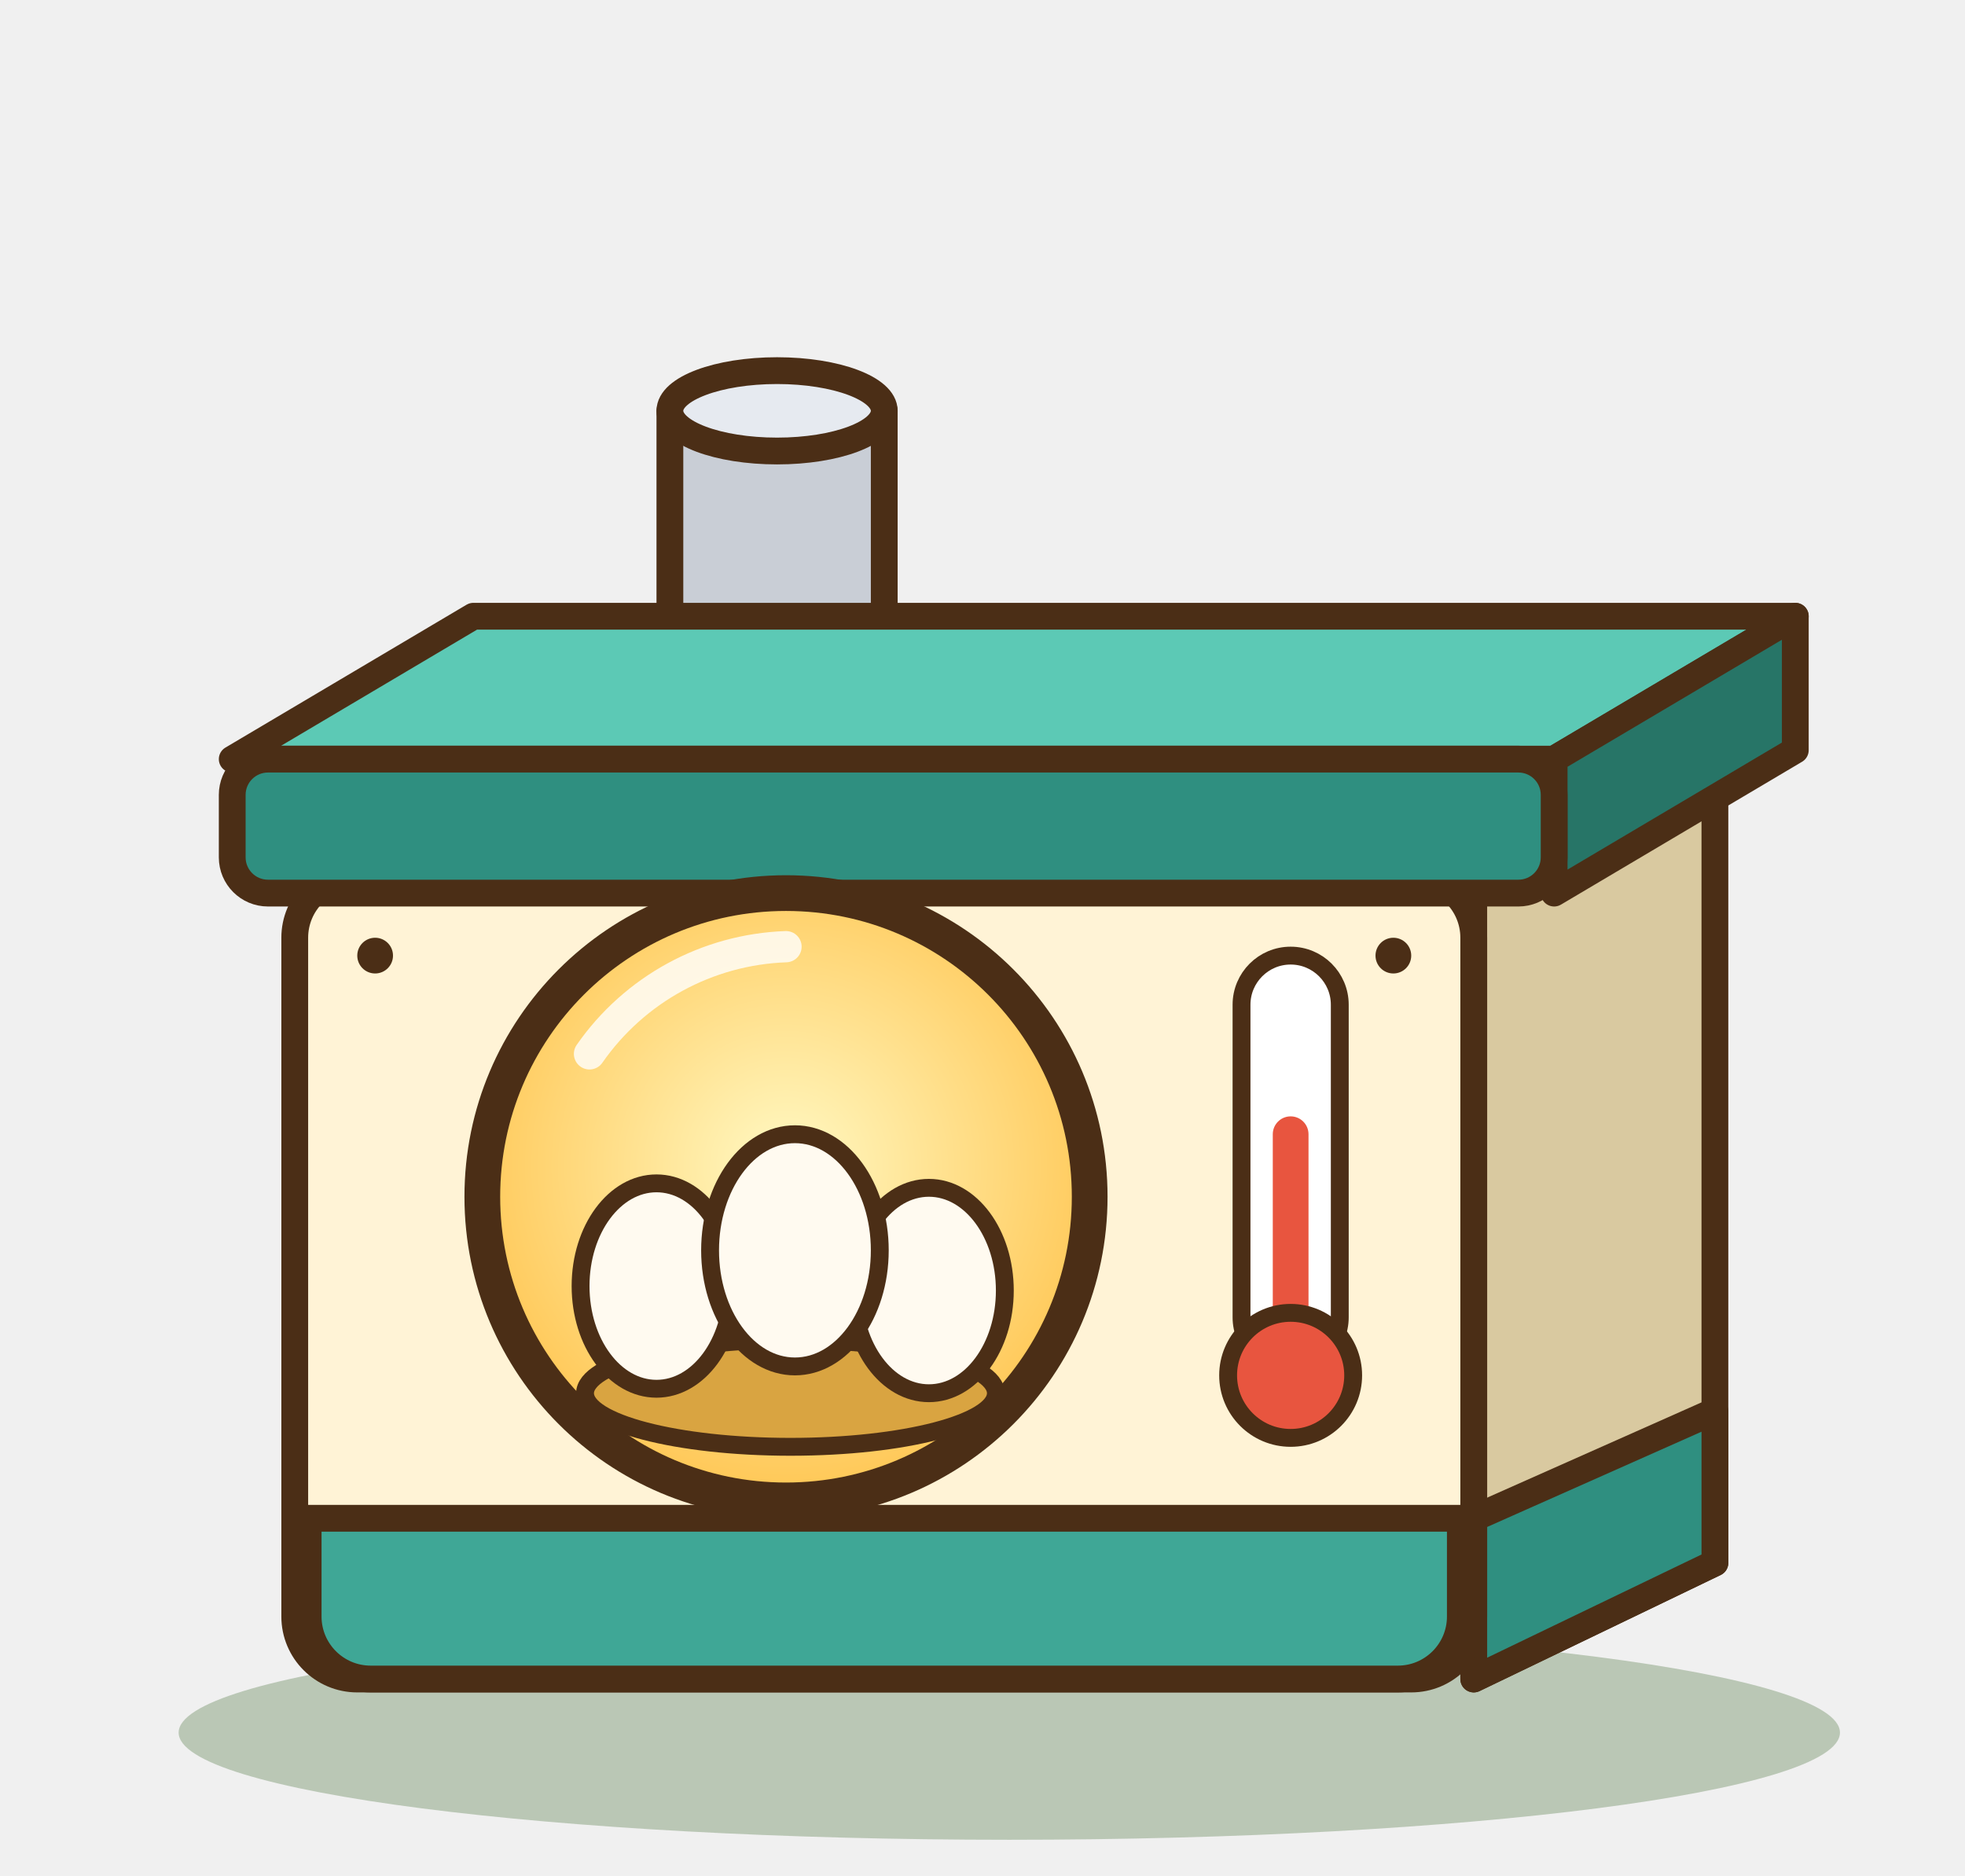
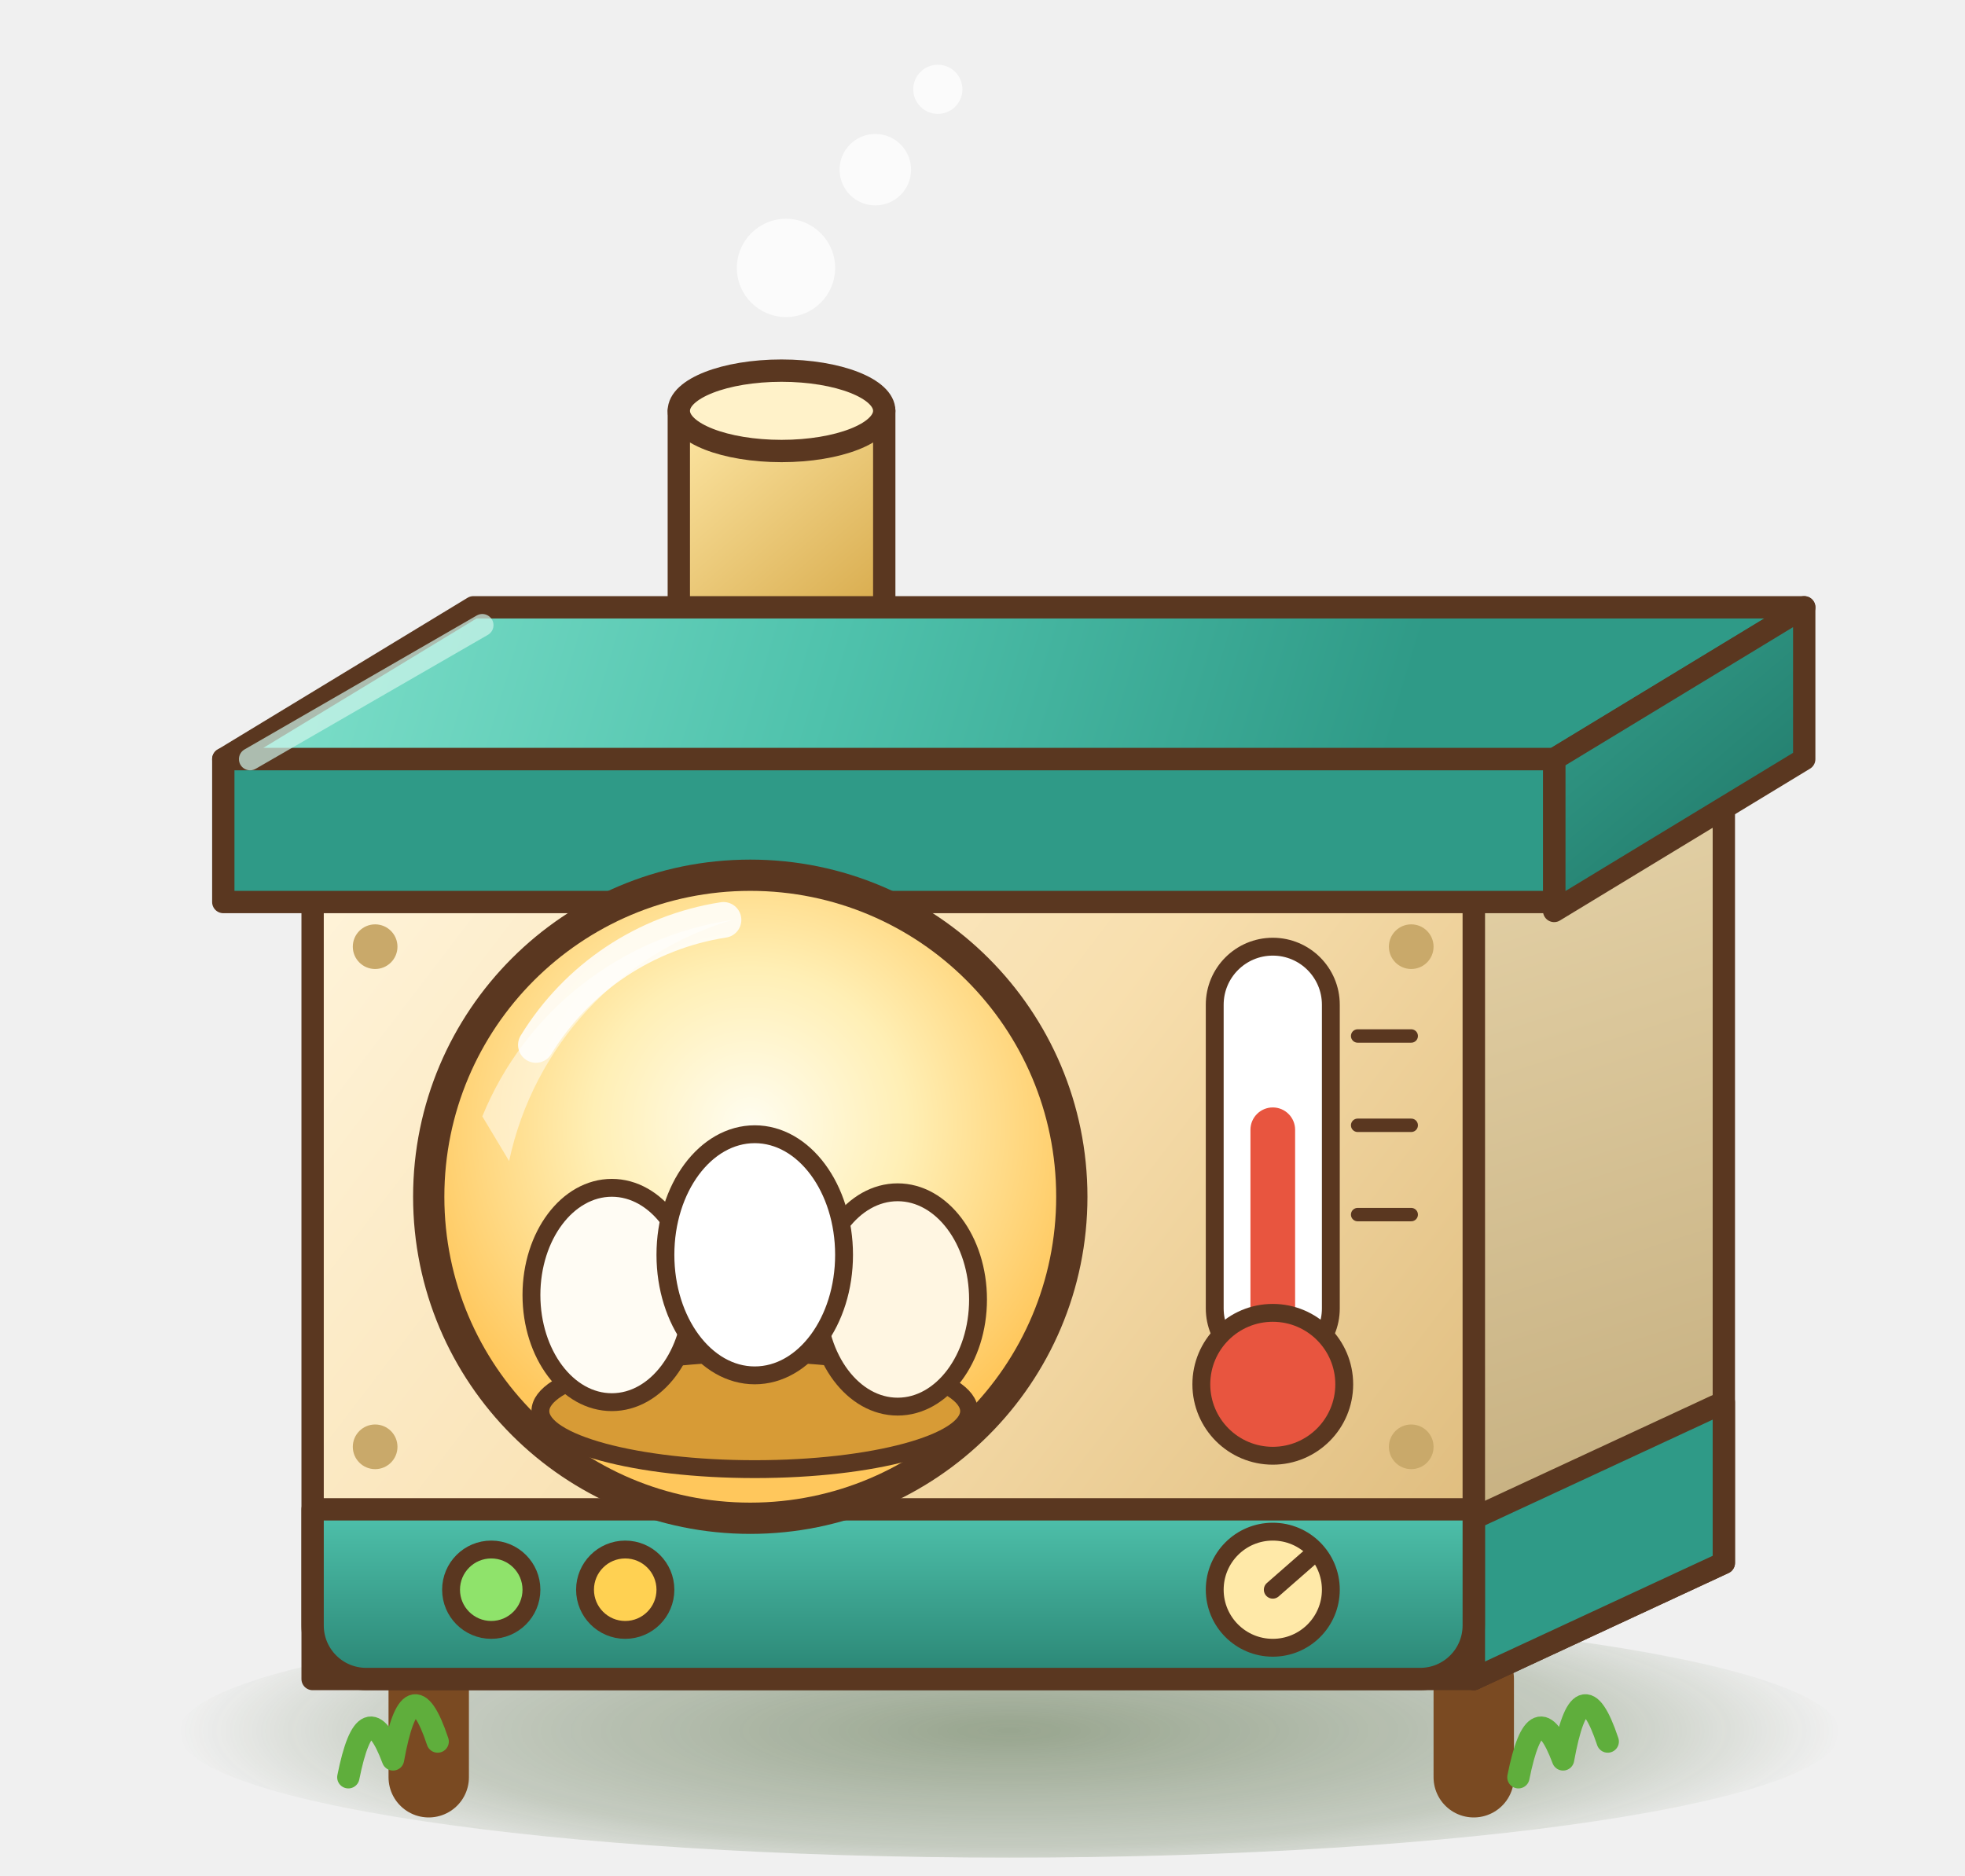
<svg xmlns="http://www.w3.org/2000/svg" width="440" height="420" viewBox="0 0 440 420">
  <defs>
-     <radialGradient id="glow" cx="0.5" cy="0.45" r="0.6">
-       <stop offset="0" stop-color="#fff9c4" />
-       <stop offset="1" stop-color="#ffc24a" />
+     <radialGradient id="iShadow" cx="226" cy="388" r="186" gradientUnits="userSpaceOnUse" gradientTransform="translate(0 310) scale(1 0.2)">
+       <stop offset="0" stop-color="#2d4a18" stop-opacity="0.45" />
+       <stop offset="0.7" stop-color="#2d4a18" stop-opacity="0.22" />
+       <stop offset="1" stop-color="#2d4a18" stop-opacity="0" />
    </radialGradient>
+     <linearGradient id="iBody" x1="70" y1="196" x2="300" y2="372" gradientUnits="userSpaceOnUse">
+       <stop offset="0" stop-color="#FFF4DA" />
+       <stop offset="0.55" stop-color="#F8DFAE" />
+       <stop offset="1" stop-color="#E0BE80" />
+     </linearGradient>
+     <linearGradient id="iSide" x1="330" y1="196" x2="386" y2="370" gradientUnits="userSpaceOnUse">
+       <stop offset="0" stop-color="#E2CFA4" />
+       <stop offset="1" stop-color="#BFA878" />
+     </linearGradient>
+     <linearGradient id="iRoof" x1="60" y1="134" x2="300" y2="206" gradientUnits="userSpaceOnUse">
+       <stop offset="0" stop-color="#7FE0CB" />
+       <stop offset="0.5" stop-color="#4FC2AC" />
+       <stop offset="1" stop-color="#2F9A87" />
+     </linearGradient>
+     <linearGradient id="iRoofSide" x1="348" y1="134" x2="404" y2="200" gradientUnits="userSpaceOnUse">
+       <stop offset="0" stop-color="#36A28E" />
+       <stop offset="1" stop-color="#1F7566" />
+     </linearGradient>
+     <linearGradient id="iBase" x1="66" y1="338" x2="66" y2="376" gradientUnits="userSpaceOnUse">
+       <stop offset="0" stop-color="#4FC2AC" />
+       <stop offset="1" stop-color="#2A8574" />
+     </linearGradient>
+     <radialGradient id="iGlow" cx="168" cy="252" r="78" gradientUnits="userSpaceOnUse">
+       <stop offset="0" stop-color="#FFFDF0" />
+       <stop offset="0.45" stop-color="#FFEFB5" />
+       <stop offset="1" stop-color="#FFC75C" />
+     </radialGradient>
+     <linearGradient id="iGlass" x1="110" y1="196" x2="230" y2="330" gradientUnits="userSpaceOnUse">
+       <stop offset="0" stop-color="#FFFFFF" stop-opacity="0.75" />
+       <stop offset="0.5" stop-color="#FFFFFF" stop-opacity="0.08" />
+       <stop offset="1" stop-color="#FFFFFF" stop-opacity="0" />
+     </linearGradient>
+     <linearGradient id="iBrass" x1="150" y1="92" x2="200" y2="150" gradientUnits="userSpaceOnUse">
+       <stop offset="0" stop-color="#FFE9A8" />
+       <stop offset="1" stop-color="#D1A03C" />
+     </linearGradient>
  </defs>
-   <g stroke="#4b2e16" stroke-width="6" stroke-linejoin="round" stroke-linecap="round">
-     <ellipse cx="226" cy="388" rx="186" ry="24" fill="#2f5d1e" opacity="0.28" stroke="none" />
-     <rect x="150" y="92" width="48" height="52" fill="#c9ced6" />
-     <ellipse cx="174" cy="92" rx="24" ry="9" fill="#e6eaf0" />
-     <polygon points="330,196 384,172 384,350 330,376" fill="#d9c9a0" />
-     <polygon points="330,340 384,316 384,350 330,376" fill="#2f8f80" />
-     <rect x="66" y="196" width="264" height="180" rx="14" fill="#fff3d6" />
-     <path d="M69 340H327V362a14 14 0 0 1-14 14H83a14 14 0 0 1-14-14Z" fill="#3fa796" />
-     <polygon points="52,170 106,138 402,138 348,170" fill="#5cc9b5" />
-     <polygon points="348,170 402,138 402,168 348,200" fill="#277567" />
-     <rect x="52" y="170" width="296" height="30" rx="8" fill="#2f8f80" />
-     <circle cx="176" cy="268" r="68" fill="url(#glow)" stroke-width="8" />
-     <ellipse cx="177" cy="312" rx="46" ry="12" fill="#d9a441" stroke-width="4" />
-     <ellipse cx="147" cy="288" rx="17" ry="23" fill="#fffaf0" stroke-width="4" />
-     <ellipse cx="208" cy="289" rx="17" ry="23" fill="#fffaf0" stroke-width="4" />
-     <ellipse cx="178" cy="280" rx="19" ry="26" fill="#fffaf0" stroke-width="4" />
-     <path d="M132 236a56 56 0 0 1 44-24" stroke="#ffffff" stroke-width="7" fill="none" opacity="0.8" />
-     <rect x="278" y="214" width="22" height="92" rx="11" fill="#ffffff" stroke-width="4" />
-     <rect x="285" y="250" width="8" height="52" rx="4" fill="#e8553f" stroke="none" />
-     <circle cx="289" cy="308" r="14" fill="#e8553f" stroke-width="4" />
-     <circle cx="84" cy="214" r="4" fill="#4b2e16" stroke="none" />
-     <circle cx="312" cy="214" r="4" fill="#4b2e16" stroke="none" />
+   <ellipse cx="226" cy="388" rx="186" ry="28" fill="url(#iShadow)" />
+   <g stroke="#5A3720" stroke-width="5" stroke-linejoin="round" stroke-linecap="round">
+     <g fill="#FFFFFF" fill-opacity="0.75" stroke="none">
+       <circle cx="176" cy="60" r="11" />
+       <circle cx="196" cy="38" r="8" />
+       <circle cx="210" cy="20" r="5.5" />
+     </g>
+     <path d="M152 92h46v52h-46Z" fill="url(#iBrass)" />
+     <ellipse cx="175" cy="92" rx="23" ry="9" fill="#FFF2C9" />
+     <path d="M96 376v22M330 376v22" stroke-width="18" stroke="#7A4A22" />
+     <path d="M330 196 386 170v180l-56 26Z" fill="url(#iSide)" />
+     <path d="M330 340 386 314v36l-56 26Z" fill="#2F9A87" />
+     <path d="M70 196h260v180H70Z" fill="url(#iBody)" rx="14" />
+     <path d="M70 338h260v26a12 12 0 0 1-12 12H82a12 12 0 0 1-12-12Z" fill="url(#iBase)" />
+     <path d="M50 170 106 136h298l-56 34Z" fill="url(#iRoof)" />
+     <path d="M348 170 404 136v34l-56 34Z" fill="url(#iRoofSide)" />
+     <path d="M50 170h298v32H50Z" fill="#2F9A87" />
+     <path d="M56 170 108 140" stroke="#CFF5EB" stroke-width="5" stroke-opacity="0.7" fill="none" />
+     <circle cx="168" cy="268" r="72" fill="url(#iGlow)" stroke-width="7" />
+     <ellipse cx="169" cy="316" rx="48" ry="13" fill="#D79B36" stroke-width="4" />
+     <ellipse cx="137" cy="290" rx="18" ry="24" fill="#FFFCF4" stroke-width="4" />
+     <ellipse cx="201" cy="291" rx="18" ry="24" fill="#FFF6E2" stroke-width="4" />
+     <ellipse cx="169" cy="281" rx="20" ry="27" fill="#FFFFFF" stroke-width="4" />
+     <path d="M108 250a72 72 0 0 1 56-44 72 72 0 0 0-50 54Z" fill="#FFFFFF" fill-opacity="0.5" stroke="none" />
+     <path d="M120 234a60 60 0 0 1 42-28" stroke="#FFFFFF" stroke-width="8" stroke-opacity="0.85" fill="none" />
+     <rect x="272" y="212" width="26" height="94" rx="13" fill="#FFFFFF" stroke-width="4" />
+     <rect x="280" y="248" width="10" height="56" rx="5" fill="#E8553F" stroke="none" />
+     <circle cx="285" cy="310" r="16" fill="#E8553F" stroke-width="4" />
+     <path d="M304 232h12M304 252h12M304 272h12" stroke-width="3" />
+     <circle cx="285" cy="356" r="13" fill="#FFE9A8" stroke-width="4" />
+     <path d="M285 356l8-7" stroke-width="4" />
+     <circle cx="110" cy="356" r="9" fill="#8FE36B" stroke-width="4" />
+     <circle cx="140" cy="356" r="9" fill="#FFD152" stroke-width="4" />
+     <g fill="#C9A96A" stroke="none">
+       <circle cx="84" cy="212" r="5" />
+       <circle cx="316" cy="212" r="5" />
+       <circle cx="84" cy="324" r="5" />
+       <circle cx="316" cy="324" r="5" />
+     </g>
+     <path d="M78 398q4-20 10-4 4-22 10-4" fill="none" stroke="#5FAE3C" stroke-width="5" />
+     <path d="M340 398q4-20 10-4 4-22 10-4" fill="none" stroke="#5FAE3C" stroke-width="5" />
  </g>
</svg>
